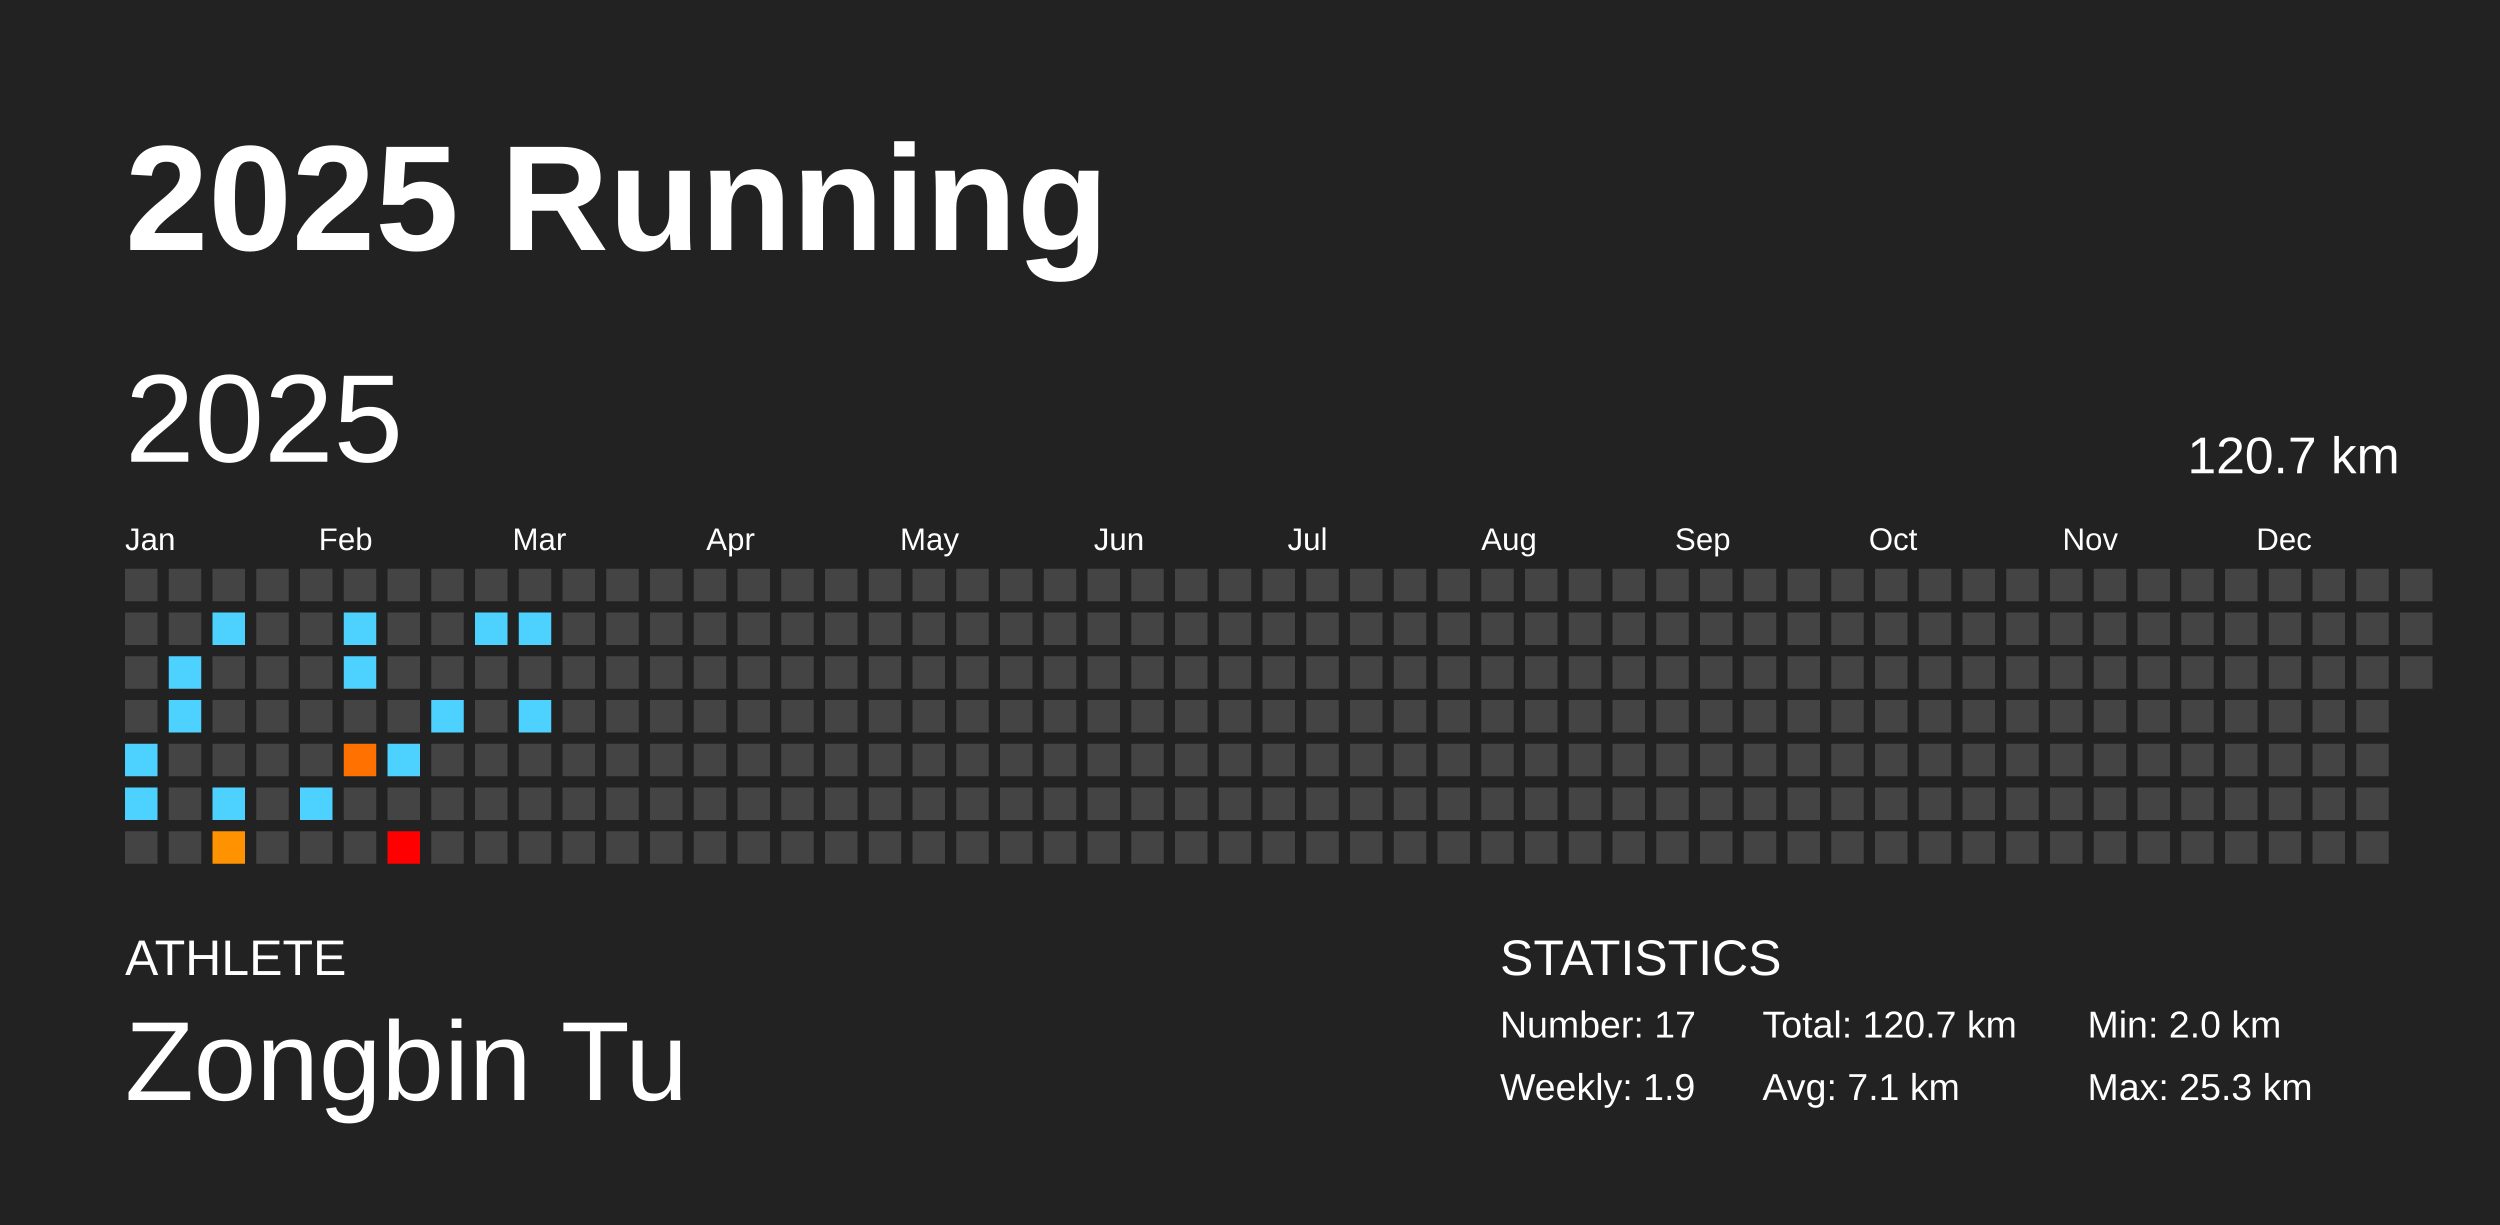
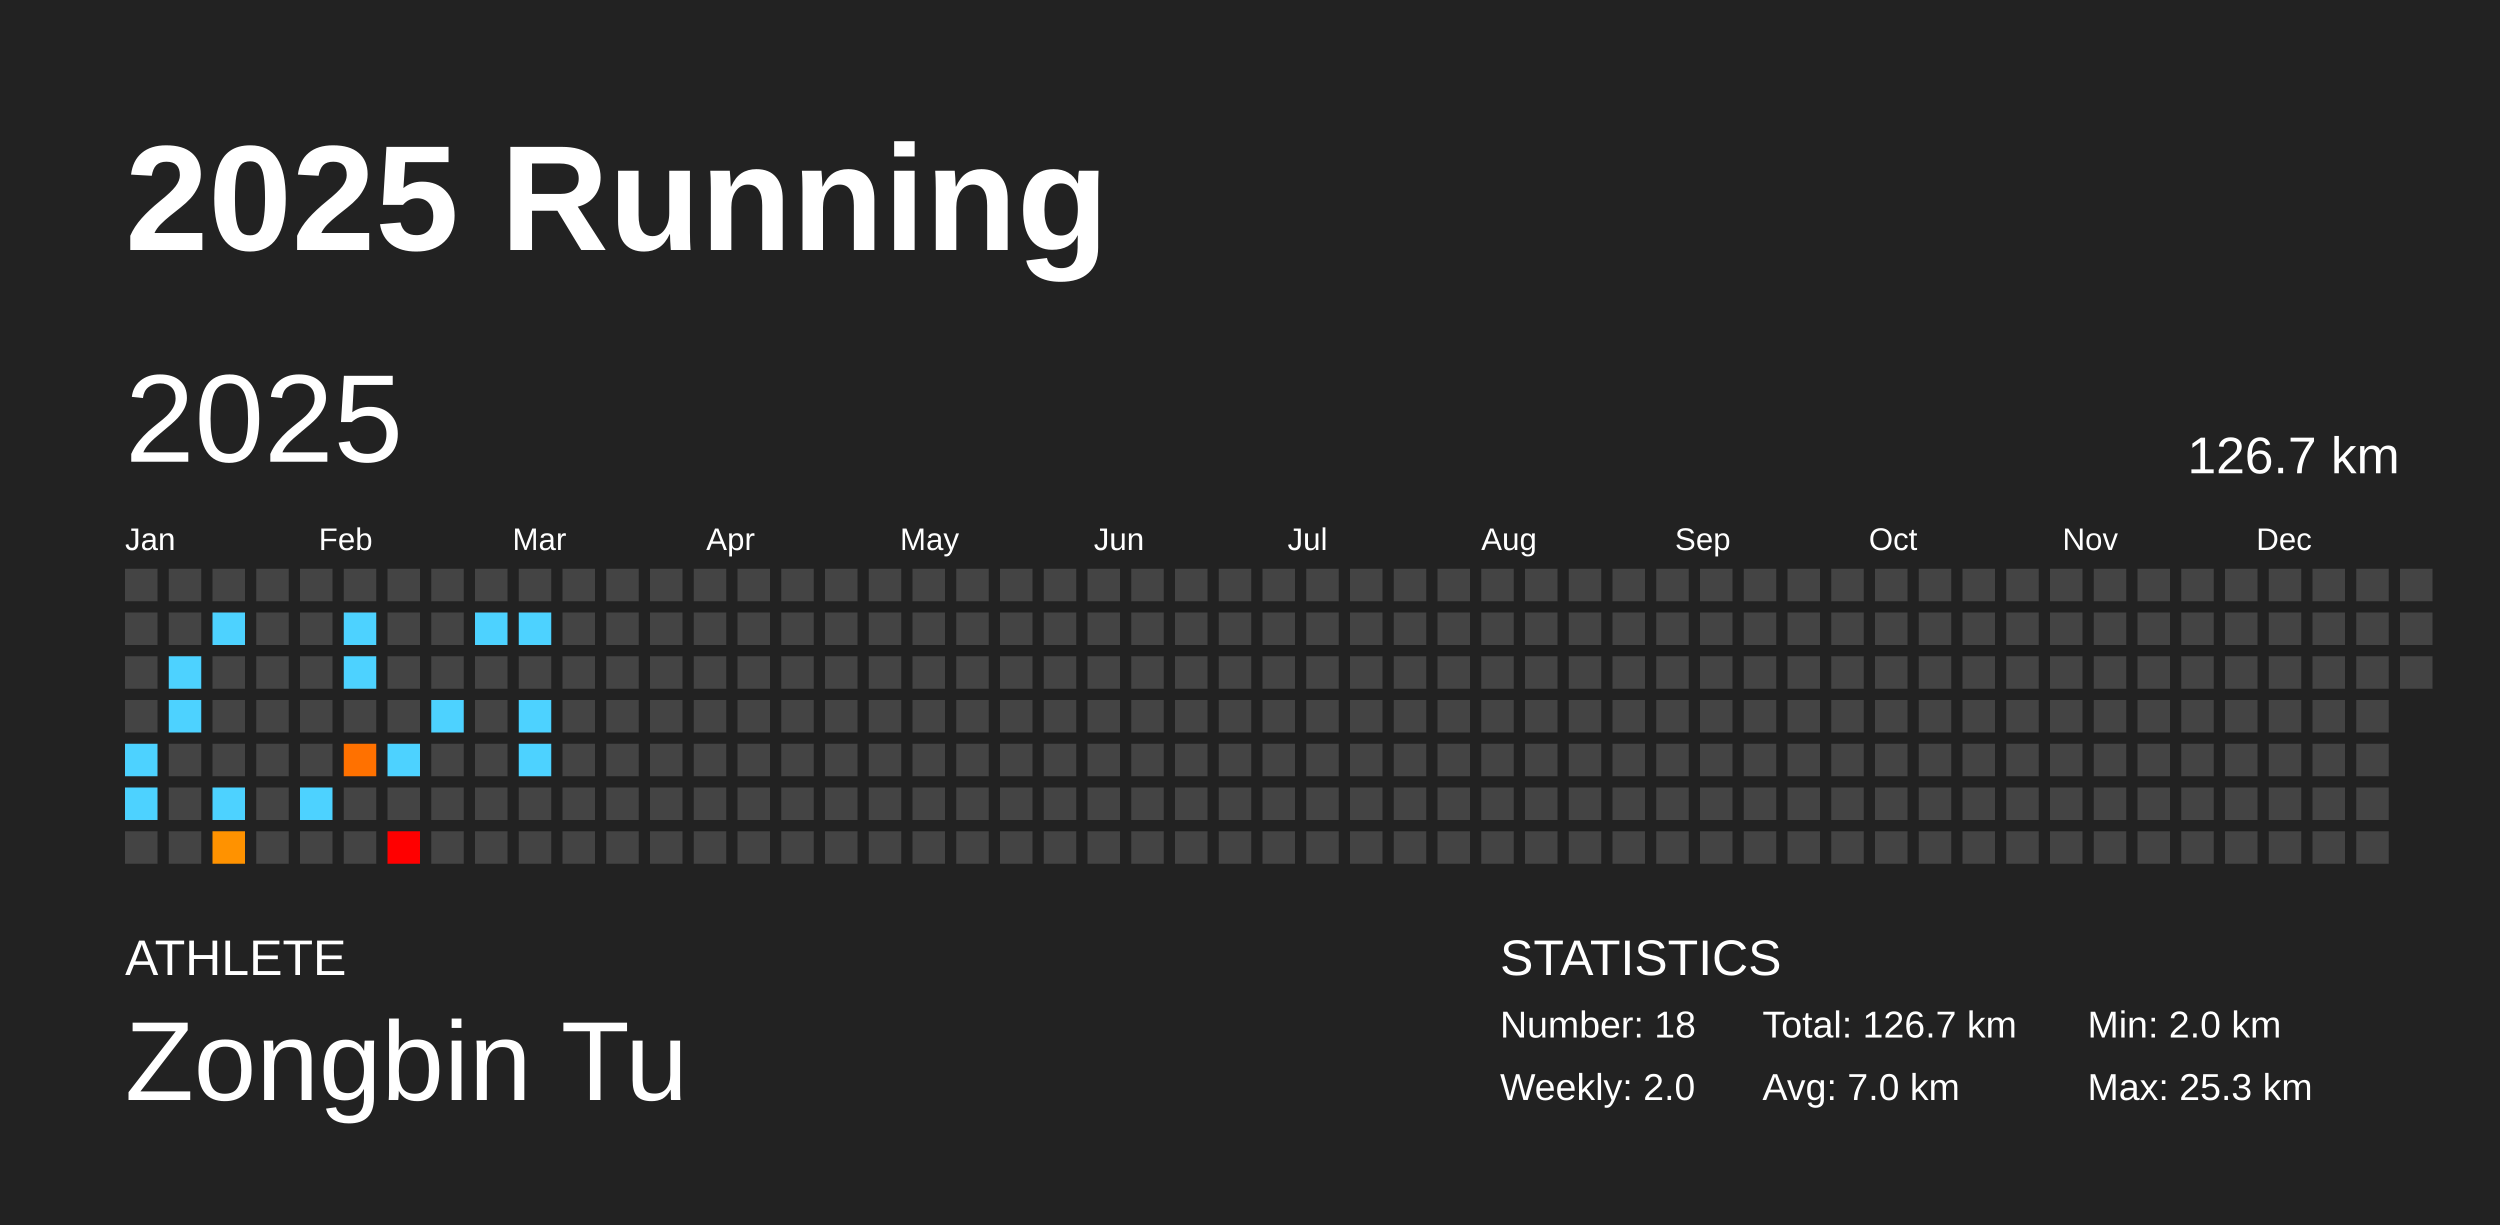
<svg xmlns="http://www.w3.org/2000/svg" baseProfile="full" height="98mm" version="1.1" viewBox="0,0,200,98" width="200mm">
  <defs />
  <rect fill="#222222" height="98" width="200" x="0" y="0" />
  <text fill="#FFFFFF" style="font-size:12px; font-family:Arial; font-weight:bold;" x="10" y="20">2025 Running</text>
  <text fill="#FFFFFF" style="font-size:4px; font-family:Arial" x="10" y="78">ATHLETE</text>
  <text fill="#FFFFFF" style="font-size:9px; font-family:Arial" x="10" y="88">Zongbin Tu</text>
  <text fill="#FFFFFF" style="font-size:4px; font-family:Arial" x="120" y="78">STATISTICS</text>
-   <text fill="#FFFFFF" style="font-size:3px; font-family:Arial" x="120" y="83">Number: 17</text>
-   <text fill="#FFFFFF" style="font-size:3px; font-family:Arial" x="120" y="88">Weekly: 1.9</text>
-   <text fill="#FFFFFF" style="font-size:3px; font-family:Arial" x="141" y="83">Total: 120.7 km</text>
-   <text fill="#FFFFFF" style="font-size:3px; font-family:Arial" x="141" y="88">Avg: 7.1 km</text>
+   <text fill="#FFFFFF" style="font-size:3px; font-family:Arial" x="120" y="83">Number: 18</text>
+   <text fill="#FFFFFF" style="font-size:3px; font-family:Arial" x="120" y="88">Weekly: 2.0</text>
+   <text fill="#FFFFFF" style="font-size:3px; font-family:Arial" x="141" y="83">Total: 126.7 km</text>
+   <text fill="#FFFFFF" style="font-size:3px; font-family:Arial" x="141" y="88">Avg: 7.0 km</text>
  <text fill="#FFFFFF" style="font-size:3px; font-family:Arial" x="167" y="83">Min: 2.0 km</text>
  <text fill="#FFFFFF" style="font-size:3px; font-family:Arial" x="167" y="88">Max: 25.3 km</text>
  <text dominant-baseline="hanging" fill="#FFFFFF" style="font-size:10.0px; font-family:Arial;" x="10" y="30">2025</text>
-   <text dominant-baseline="hanging" fill="#FFFFFF" style="font-size:4.125px; font-family:Arial;" x="175" y="35">120.7 km</text>
+   <text dominant-baseline="hanging" fill="#FFFFFF" style="font-size:4.125px; font-family:Arial;" x="175" y="35">126.7 km</text>
  <text fill="#FFFFFF" style="font-size:2.5px; font-family:Arial" x="10.0" y="44">Jan</text>
  <text fill="#FFFFFF" style="font-size:2.5px; font-family:Arial" x="25.5" y="44">Feb</text>
  <text fill="#FFFFFF" style="font-size:2.5px; font-family:Arial" x="41.0" y="44">Mar</text>
  <text fill="#FFFFFF" style="font-size:2.5px; font-family:Arial" x="56.5" y="44">Apr</text>
  <text fill="#FFFFFF" style="font-size:2.5px; font-family:Arial" x="72.0" y="44">May</text>
  <text fill="#FFFFFF" style="font-size:2.5px; font-family:Arial" x="87.5" y="44">Jun</text>
  <text fill="#FFFFFF" style="font-size:2.5px; font-family:Arial" x="103.0" y="44">Jul</text>
  <text fill="#FFFFFF" style="font-size:2.5px; font-family:Arial" x="118.5" y="44">Aug</text>
  <text fill="#FFFFFF" style="font-size:2.5px; font-family:Arial" x="134.0" y="44">Sep</text>
  <text fill="#FFFFFF" style="font-size:2.5px; font-family:Arial" x="149.5" y="44">Oct</text>
  <text fill="#FFFFFF" style="font-size:2.5px; font-family:Arial" x="165.0" y="44">Nov</text>
  <text fill="#FFFFFF" style="font-size:2.5px; font-family:Arial" x="180.5" y="44">Dec</text>
  <rect fill="#444444" height="2.6" width="2.6" x="10.0" y="45.5" />
  <rect fill="#444444" height="2.6" width="2.6" x="10.0" y="49.0" />
  <rect fill="#444444" height="2.6" width="2.6" x="10.0" y="52.5" />
  <rect fill="#444444" height="2.6" width="2.6" x="10.0" y="56.0" />
  <rect fill="#4dd2ff" height="2.6" width="2.6" x="10.0" y="59.5" />
  <rect fill="#4dd2ff" height="2.6" width="2.6" x="10.0" y="63.0" />
  <rect fill="#444444" height="2.6" width="2.6" x="10.0" y="66.5" />
  <rect fill="#444444" height="2.6" width="2.6" x="13.5" y="45.5" />
  <rect fill="#444444" height="2.6" width="2.6" x="13.5" y="49.0" />
  <rect fill="#4dd2ff" height="2.6" width="2.6" x="13.5" y="52.5" />
  <rect fill="#4dd2ff" height="2.6" width="2.6" x="13.5" y="56.0" />
  <rect fill="#444444" height="2.6" width="2.6" x="13.5" y="59.5" />
  <rect fill="#444444" height="2.6" width="2.6" x="13.5" y="63.0" />
  <rect fill="#444444" height="2.6" width="2.6" x="13.5" y="66.5" />
  <rect fill="#444444" height="2.6" width="2.6" x="17.0" y="45.5" />
  <rect fill="#4dd2ff" height="2.6" width="2.6" x="17.0" y="49.0" />
  <rect fill="#444444" height="2.6" width="2.6" x="17.0" y="52.5" />
  <rect fill="#444444" height="2.6" width="2.6" x="17.0" y="56.0" />
  <rect fill="#444444" height="2.6" width="2.6" x="17.0" y="59.5" />
  <rect fill="#4dd2ff" height="2.6" width="2.6" x="17.0" y="63.0" />
  <rect fill="#ff9200" height="2.6" width="2.6" x="17.0" y="66.5" />
  <rect fill="#444444" height="2.6" width="2.6" x="20.5" y="45.5" />
  <rect fill="#444444" height="2.6" width="2.6" x="20.5" y="49.0" />
  <rect fill="#444444" height="2.6" width="2.6" x="20.5" y="52.5" />
  <rect fill="#444444" height="2.6" width="2.6" x="20.5" y="56.0" />
  <rect fill="#444444" height="2.6" width="2.6" x="20.5" y="59.5" />
  <rect fill="#444444" height="2.6" width="2.6" x="20.5" y="63.0" />
  <rect fill="#444444" height="2.6" width="2.6" x="20.5" y="66.5" />
  <rect fill="#444444" height="2.6" width="2.6" x="24.0" y="45.5" />
  <rect fill="#444444" height="2.6" width="2.6" x="24.0" y="49.0" />
  <rect fill="#444444" height="2.6" width="2.6" x="24.0" y="52.5" />
  <rect fill="#444444" height="2.6" width="2.6" x="24.0" y="56.0" />
  <rect fill="#444444" height="2.6" width="2.6" x="24.0" y="59.5" />
  <rect fill="#4dd2ff" height="2.6" width="2.6" x="24.0" y="63.0" />
  <rect fill="#444444" height="2.6" width="2.6" x="24.0" y="66.5" />
  <rect fill="#444444" height="2.6" width="2.6" x="27.5" y="45.5" />
  <rect fill="#4dd2ff" height="2.6" width="2.6" x="27.5" y="49.0" />
  <rect fill="#4dd2ff" height="2.6" width="2.6" x="27.5" y="52.5" />
  <rect fill="#444444" height="2.6" width="2.6" x="27.5" y="56.0" />
  <rect fill="#ff7100" height="2.6" width="2.6" x="27.5" y="59.5" />
  <rect fill="#444444" height="2.6" width="2.6" x="27.5" y="63.0" />
  <rect fill="#444444" height="2.6" width="2.6" x="27.5" y="66.5" />
  <rect fill="#444444" height="2.6" width="2.6" x="31.0" y="45.5" />
  <rect fill="#444444" height="2.6" width="2.6" x="31.0" y="49.0" />
  <rect fill="#444444" height="2.6" width="2.6" x="31.0" y="52.5" />
  <rect fill="#444444" height="2.6" width="2.6" x="31.0" y="56.0" />
  <rect fill="#4dd2ff" height="2.6" width="2.6" x="31.0" y="59.5" />
  <rect fill="#444444" height="2.6" width="2.6" x="31.0" y="63.0" />
  <rect fill="red" height="2.6" width="2.6" x="31.0" y="66.5" />
  <rect fill="#444444" height="2.6" width="2.6" x="34.5" y="45.5" />
  <rect fill="#444444" height="2.6" width="2.6" x="34.5" y="49.0" />
  <rect fill="#444444" height="2.6" width="2.6" x="34.5" y="52.5" />
  <rect fill="#4dd2ff" height="2.6" width="2.6" x="34.5" y="56.0" />
  <rect fill="#444444" height="2.6" width="2.6" x="34.5" y="59.5" />
  <rect fill="#444444" height="2.6" width="2.6" x="34.5" y="63.0" />
  <rect fill="#444444" height="2.6" width="2.6" x="34.5" y="66.5" />
  <rect fill="#444444" height="2.6" width="2.6" x="38.0" y="45.5" />
  <rect fill="#4dd2ff" height="2.6" width="2.6" x="38.0" y="49.0" />
  <rect fill="#444444" height="2.6" width="2.6" x="38.0" y="52.5" />
  <rect fill="#444444" height="2.6" width="2.6" x="38.0" y="56.0" />
  <rect fill="#444444" height="2.6" width="2.6" x="38.0" y="59.5" />
  <rect fill="#444444" height="2.6" width="2.6" x="38.0" y="63.0" />
  <rect fill="#444444" height="2.6" width="2.6" x="38.0" y="66.5" />
  <rect fill="#444444" height="2.6" width="2.6" x="41.5" y="45.5" />
  <rect fill="#4dd2ff" height="2.6" width="2.6" x="41.5" y="49.0" />
  <rect fill="#444444" height="2.6" width="2.6" x="41.5" y="52.5" />
  <rect fill="#4dd2ff" height="2.6" width="2.6" x="41.5" y="56.0" />
-   <rect fill="#444444" height="2.6" width="2.6" x="41.5" y="59.5" />
+   <rect fill="#4dd2ff" height="2.6" width="2.6" x="41.5" y="59.5" />
  <rect fill="#444444" height="2.6" width="2.6" x="41.5" y="63.0" />
  <rect fill="#444444" height="2.6" width="2.6" x="41.5" y="66.5" />
  <rect fill="#444444" height="2.6" width="2.6" x="45.0" y="45.5" />
  <rect fill="#444444" height="2.6" width="2.6" x="45.0" y="49.0" />
  <rect fill="#444444" height="2.6" width="2.6" x="45.0" y="52.5" />
  <rect fill="#444444" height="2.6" width="2.6" x="45.0" y="56.0" />
  <rect fill="#444444" height="2.6" width="2.6" x="45.0" y="59.5" />
  <rect fill="#444444" height="2.6" width="2.6" x="45.0" y="63.0" />
  <rect fill="#444444" height="2.6" width="2.6" x="45.0" y="66.5" />
  <rect fill="#444444" height="2.6" width="2.6" x="48.5" y="45.5" />
  <rect fill="#444444" height="2.6" width="2.6" x="48.5" y="49.0" />
  <rect fill="#444444" height="2.6" width="2.6" x="48.5" y="52.5" />
  <rect fill="#444444" height="2.6" width="2.6" x="48.5" y="56.0" />
  <rect fill="#444444" height="2.6" width="2.6" x="48.5" y="59.5" />
  <rect fill="#444444" height="2.6" width="2.6" x="48.5" y="63.0" />
  <rect fill="#444444" height="2.6" width="2.6" x="48.5" y="66.5" />
  <rect fill="#444444" height="2.6" width="2.6" x="52.0" y="45.5" />
  <rect fill="#444444" height="2.6" width="2.6" x="52.0" y="49.0" />
  <rect fill="#444444" height="2.6" width="2.6" x="52.0" y="52.5" />
  <rect fill="#444444" height="2.6" width="2.6" x="52.0" y="56.0" />
  <rect fill="#444444" height="2.6" width="2.6" x="52.0" y="59.5" />
  <rect fill="#444444" height="2.6" width="2.6" x="52.0" y="63.0" />
  <rect fill="#444444" height="2.6" width="2.6" x="52.0" y="66.5" />
  <rect fill="#444444" height="2.6" width="2.6" x="55.5" y="45.5" />
  <rect fill="#444444" height="2.6" width="2.6" x="55.5" y="49.0" />
  <rect fill="#444444" height="2.6" width="2.6" x="55.5" y="52.5" />
  <rect fill="#444444" height="2.6" width="2.6" x="55.5" y="56.0" />
  <rect fill="#444444" height="2.6" width="2.6" x="55.5" y="59.5" />
  <rect fill="#444444" height="2.6" width="2.6" x="55.5" y="63.0" />
  <rect fill="#444444" height="2.6" width="2.6" x="55.5" y="66.5" />
  <rect fill="#444444" height="2.6" width="2.6" x="59.0" y="45.5" />
  <rect fill="#444444" height="2.6" width="2.6" x="59.0" y="49.0" />
  <rect fill="#444444" height="2.6" width="2.6" x="59.0" y="52.5" />
  <rect fill="#444444" height="2.6" width="2.6" x="59.0" y="56.0" />
  <rect fill="#444444" height="2.6" width="2.6" x="59.0" y="59.5" />
  <rect fill="#444444" height="2.6" width="2.6" x="59.0" y="63.0" />
  <rect fill="#444444" height="2.6" width="2.6" x="59.0" y="66.5" />
  <rect fill="#444444" height="2.6" width="2.6" x="62.5" y="45.5" />
  <rect fill="#444444" height="2.6" width="2.6" x="62.5" y="49.0" />
  <rect fill="#444444" height="2.6" width="2.6" x="62.5" y="52.5" />
  <rect fill="#444444" height="2.6" width="2.6" x="62.5" y="56.0" />
  <rect fill="#444444" height="2.6" width="2.6" x="62.5" y="59.5" />
  <rect fill="#444444" height="2.6" width="2.6" x="62.5" y="63.0" />
  <rect fill="#444444" height="2.6" width="2.6" x="62.5" y="66.5" />
  <rect fill="#444444" height="2.6" width="2.6" x="66.0" y="45.5" />
  <rect fill="#444444" height="2.6" width="2.6" x="66.0" y="49.0" />
  <rect fill="#444444" height="2.6" width="2.6" x="66.0" y="52.5" />
  <rect fill="#444444" height="2.6" width="2.6" x="66.0" y="56.0" />
  <rect fill="#444444" height="2.6" width="2.6" x="66.0" y="59.5" />
  <rect fill="#444444" height="2.6" width="2.6" x="66.0" y="63.0" />
  <rect fill="#444444" height="2.6" width="2.6" x="66.0" y="66.5" />
  <rect fill="#444444" height="2.6" width="2.6" x="69.5" y="45.5" />
  <rect fill="#444444" height="2.6" width="2.6" x="69.5" y="49.0" />
  <rect fill="#444444" height="2.6" width="2.6" x="69.5" y="52.5" />
  <rect fill="#444444" height="2.6" width="2.6" x="69.5" y="56.0" />
  <rect fill="#444444" height="2.6" width="2.6" x="69.5" y="59.5" />
  <rect fill="#444444" height="2.6" width="2.6" x="69.5" y="63.0" />
  <rect fill="#444444" height="2.6" width="2.6" x="69.5" y="66.5" />
  <rect fill="#444444" height="2.6" width="2.6" x="73.0" y="45.5" />
  <rect fill="#444444" height="2.6" width="2.6" x="73.0" y="49.0" />
  <rect fill="#444444" height="2.6" width="2.6" x="73.0" y="52.5" />
  <rect fill="#444444" height="2.6" width="2.6" x="73.0" y="56.0" />
  <rect fill="#444444" height="2.6" width="2.6" x="73.0" y="59.5" />
  <rect fill="#444444" height="2.6" width="2.6" x="73.0" y="63.0" />
  <rect fill="#444444" height="2.6" width="2.6" x="73.0" y="66.5" />
  <rect fill="#444444" height="2.6" width="2.6" x="76.5" y="45.5" />
  <rect fill="#444444" height="2.6" width="2.6" x="76.5" y="49.0" />
  <rect fill="#444444" height="2.6" width="2.6" x="76.5" y="52.5" />
  <rect fill="#444444" height="2.6" width="2.6" x="76.5" y="56.0" />
  <rect fill="#444444" height="2.6" width="2.6" x="76.5" y="59.5" />
  <rect fill="#444444" height="2.6" width="2.6" x="76.5" y="63.0" />
  <rect fill="#444444" height="2.6" width="2.6" x="76.5" y="66.5" />
  <rect fill="#444444" height="2.6" width="2.6" x="80.0" y="45.5" />
  <rect fill="#444444" height="2.6" width="2.6" x="80.0" y="49.0" />
  <rect fill="#444444" height="2.6" width="2.6" x="80.0" y="52.5" />
  <rect fill="#444444" height="2.6" width="2.6" x="80.0" y="56.0" />
  <rect fill="#444444" height="2.6" width="2.6" x="80.0" y="59.5" />
  <rect fill="#444444" height="2.6" width="2.6" x="80.0" y="63.0" />
  <rect fill="#444444" height="2.6" width="2.6" x="80.0" y="66.5" />
  <rect fill="#444444" height="2.6" width="2.6" x="83.5" y="45.5" />
  <rect fill="#444444" height="2.6" width="2.6" x="83.5" y="49.0" />
  <rect fill="#444444" height="2.6" width="2.6" x="83.5" y="52.5" />
  <rect fill="#444444" height="2.6" width="2.6" x="83.5" y="56.0" />
  <rect fill="#444444" height="2.6" width="2.6" x="83.5" y="59.5" />
  <rect fill="#444444" height="2.6" width="2.6" x="83.5" y="63.0" />
  <rect fill="#444444" height="2.6" width="2.6" x="83.5" y="66.5" />
  <rect fill="#444444" height="2.6" width="2.6" x="87.0" y="45.5" />
  <rect fill="#444444" height="2.6" width="2.6" x="87.0" y="49.0" />
  <rect fill="#444444" height="2.6" width="2.6" x="87.0" y="52.5" />
  <rect fill="#444444" height="2.6" width="2.6" x="87.0" y="56.0" />
  <rect fill="#444444" height="2.6" width="2.6" x="87.0" y="59.5" />
  <rect fill="#444444" height="2.6" width="2.6" x="87.0" y="63.0" />
  <rect fill="#444444" height="2.6" width="2.6" x="87.0" y="66.5" />
  <rect fill="#444444" height="2.6" width="2.6" x="90.5" y="45.5" />
  <rect fill="#444444" height="2.6" width="2.6" x="90.5" y="49.0" />
  <rect fill="#444444" height="2.6" width="2.6" x="90.5" y="52.5" />
  <rect fill="#444444" height="2.6" width="2.6" x="90.5" y="56.0" />
  <rect fill="#444444" height="2.6" width="2.6" x="90.5" y="59.5" />
  <rect fill="#444444" height="2.6" width="2.6" x="90.5" y="63.0" />
  <rect fill="#444444" height="2.6" width="2.6" x="90.5" y="66.5" />
  <rect fill="#444444" height="2.6" width="2.6" x="94.0" y="45.5" />
  <rect fill="#444444" height="2.6" width="2.6" x="94.0" y="49.0" />
  <rect fill="#444444" height="2.6" width="2.6" x="94.0" y="52.5" />
  <rect fill="#444444" height="2.6" width="2.6" x="94.0" y="56.0" />
  <rect fill="#444444" height="2.6" width="2.6" x="94.0" y="59.5" />
  <rect fill="#444444" height="2.6" width="2.6" x="94.0" y="63.0" />
  <rect fill="#444444" height="2.6" width="2.6" x="94.0" y="66.5" />
  <rect fill="#444444" height="2.6" width="2.6" x="97.5" y="45.5" />
  <rect fill="#444444" height="2.6" width="2.6" x="97.5" y="49.0" />
  <rect fill="#444444" height="2.6" width="2.6" x="97.5" y="52.5" />
  <rect fill="#444444" height="2.6" width="2.6" x="97.5" y="56.0" />
  <rect fill="#444444" height="2.6" width="2.6" x="97.5" y="59.5" />
  <rect fill="#444444" height="2.6" width="2.6" x="97.5" y="63.0" />
  <rect fill="#444444" height="2.6" width="2.6" x="97.5" y="66.5" />
  <rect fill="#444444" height="2.6" width="2.6" x="101.0" y="45.5" />
  <rect fill="#444444" height="2.6" width="2.6" x="101.0" y="49.0" />
  <rect fill="#444444" height="2.6" width="2.6" x="101.0" y="52.5" />
  <rect fill="#444444" height="2.6" width="2.6" x="101.0" y="56.0" />
  <rect fill="#444444" height="2.6" width="2.6" x="101.0" y="59.5" />
  <rect fill="#444444" height="2.6" width="2.6" x="101.0" y="63.0" />
  <rect fill="#444444" height="2.6" width="2.6" x="101.0" y="66.5" />
  <rect fill="#444444" height="2.6" width="2.6" x="104.5" y="45.5" />
  <rect fill="#444444" height="2.6" width="2.6" x="104.5" y="49.0" />
  <rect fill="#444444" height="2.6" width="2.6" x="104.5" y="52.5" />
  <rect fill="#444444" height="2.6" width="2.6" x="104.5" y="56.0" />
  <rect fill="#444444" height="2.6" width="2.6" x="104.5" y="59.5" />
  <rect fill="#444444" height="2.6" width="2.6" x="104.5" y="63.0" />
  <rect fill="#444444" height="2.6" width="2.6" x="104.5" y="66.5" />
  <rect fill="#444444" height="2.6" width="2.6" x="108.0" y="45.5" />
  <rect fill="#444444" height="2.6" width="2.6" x="108.0" y="49.0" />
  <rect fill="#444444" height="2.6" width="2.6" x="108.0" y="52.5" />
  <rect fill="#444444" height="2.6" width="2.6" x="108.0" y="56.0" />
  <rect fill="#444444" height="2.6" width="2.6" x="108.0" y="59.5" />
  <rect fill="#444444" height="2.6" width="2.6" x="108.0" y="63.0" />
  <rect fill="#444444" height="2.6" width="2.6" x="108.0" y="66.5" />
  <rect fill="#444444" height="2.6" width="2.6" x="111.5" y="45.5" />
  <rect fill="#444444" height="2.6" width="2.6" x="111.5" y="49.0" />
  <rect fill="#444444" height="2.6" width="2.6" x="111.5" y="52.5" />
  <rect fill="#444444" height="2.6" width="2.6" x="111.5" y="56.0" />
  <rect fill="#444444" height="2.6" width="2.6" x="111.5" y="59.5" />
  <rect fill="#444444" height="2.6" width="2.6" x="111.5" y="63.0" />
  <rect fill="#444444" height="2.6" width="2.6" x="111.5" y="66.5" />
  <rect fill="#444444" height="2.6" width="2.6" x="115.0" y="45.5" />
  <rect fill="#444444" height="2.6" width="2.6" x="115.0" y="49.0" />
  <rect fill="#444444" height="2.6" width="2.6" x="115.0" y="52.5" />
  <rect fill="#444444" height="2.6" width="2.6" x="115.0" y="56.0" />
  <rect fill="#444444" height="2.6" width="2.6" x="115.0" y="59.5" />
  <rect fill="#444444" height="2.6" width="2.6" x="115.0" y="63.0" />
  <rect fill="#444444" height="2.6" width="2.6" x="115.0" y="66.5" />
  <rect fill="#444444" height="2.6" width="2.6" x="118.5" y="45.5" />
  <rect fill="#444444" height="2.6" width="2.6" x="118.5" y="49.0" />
  <rect fill="#444444" height="2.6" width="2.6" x="118.5" y="52.5" />
  <rect fill="#444444" height="2.6" width="2.6" x="118.5" y="56.0" />
  <rect fill="#444444" height="2.6" width="2.6" x="118.5" y="59.5" />
  <rect fill="#444444" height="2.6" width="2.6" x="118.5" y="63.0" />
  <rect fill="#444444" height="2.6" width="2.6" x="118.5" y="66.5" />
  <rect fill="#444444" height="2.6" width="2.6" x="122.0" y="45.5" />
  <rect fill="#444444" height="2.6" width="2.6" x="122.0" y="49.0" />
  <rect fill="#444444" height="2.6" width="2.6" x="122.0" y="52.5" />
  <rect fill="#444444" height="2.6" width="2.6" x="122.0" y="56.0" />
  <rect fill="#444444" height="2.6" width="2.6" x="122.0" y="59.5" />
  <rect fill="#444444" height="2.6" width="2.6" x="122.0" y="63.0" />
  <rect fill="#444444" height="2.6" width="2.6" x="122.0" y="66.5" />
  <rect fill="#444444" height="2.6" width="2.6" x="125.5" y="45.5" />
  <rect fill="#444444" height="2.6" width="2.6" x="125.5" y="49.0" />
  <rect fill="#444444" height="2.6" width="2.6" x="125.5" y="52.5" />
  <rect fill="#444444" height="2.6" width="2.6" x="125.5" y="56.0" />
  <rect fill="#444444" height="2.6" width="2.6" x="125.5" y="59.5" />
  <rect fill="#444444" height="2.6" width="2.6" x="125.5" y="63.0" />
  <rect fill="#444444" height="2.6" width="2.6" x="125.5" y="66.5" />
  <rect fill="#444444" height="2.6" width="2.6" x="129.0" y="45.5" />
  <rect fill="#444444" height="2.6" width="2.6" x="129.0" y="49.0" />
  <rect fill="#444444" height="2.6" width="2.6" x="129.0" y="52.5" />
  <rect fill="#444444" height="2.6" width="2.6" x="129.0" y="56.0" />
  <rect fill="#444444" height="2.6" width="2.6" x="129.0" y="59.5" />
  <rect fill="#444444" height="2.6" width="2.6" x="129.0" y="63.0" />
  <rect fill="#444444" height="2.6" width="2.6" x="129.0" y="66.5" />
  <rect fill="#444444" height="2.6" width="2.6" x="132.5" y="45.5" />
  <rect fill="#444444" height="2.6" width="2.6" x="132.5" y="49.0" />
  <rect fill="#444444" height="2.6" width="2.6" x="132.5" y="52.5" />
  <rect fill="#444444" height="2.6" width="2.6" x="132.5" y="56.0" />
  <rect fill="#444444" height="2.6" width="2.6" x="132.5" y="59.5" />
  <rect fill="#444444" height="2.6" width="2.6" x="132.5" y="63.0" />
  <rect fill="#444444" height="2.6" width="2.6" x="132.5" y="66.5" />
  <rect fill="#444444" height="2.6" width="2.6" x="136.0" y="45.5" />
  <rect fill="#444444" height="2.6" width="2.6" x="136.0" y="49.0" />
  <rect fill="#444444" height="2.6" width="2.6" x="136.0" y="52.5" />
  <rect fill="#444444" height="2.6" width="2.6" x="136.0" y="56.0" />
  <rect fill="#444444" height="2.6" width="2.6" x="136.0" y="59.5" />
  <rect fill="#444444" height="2.6" width="2.6" x="136.0" y="63.0" />
  <rect fill="#444444" height="2.6" width="2.6" x="136.0" y="66.5" />
  <rect fill="#444444" height="2.6" width="2.6" x="139.5" y="45.5" />
  <rect fill="#444444" height="2.6" width="2.6" x="139.5" y="49.0" />
  <rect fill="#444444" height="2.6" width="2.6" x="139.5" y="52.5" />
  <rect fill="#444444" height="2.6" width="2.6" x="139.5" y="56.0" />
  <rect fill="#444444" height="2.6" width="2.6" x="139.5" y="59.5" />
  <rect fill="#444444" height="2.6" width="2.6" x="139.5" y="63.0" />
  <rect fill="#444444" height="2.6" width="2.6" x="139.5" y="66.5" />
  <rect fill="#444444" height="2.6" width="2.6" x="143.0" y="45.5" />
  <rect fill="#444444" height="2.6" width="2.6" x="143.0" y="49.0" />
  <rect fill="#444444" height="2.6" width="2.6" x="143.0" y="52.5" />
  <rect fill="#444444" height="2.6" width="2.6" x="143.0" y="56.0" />
  <rect fill="#444444" height="2.6" width="2.6" x="143.0" y="59.5" />
  <rect fill="#444444" height="2.6" width="2.6" x="143.0" y="63.0" />
  <rect fill="#444444" height="2.6" width="2.6" x="143.0" y="66.5" />
  <rect fill="#444444" height="2.6" width="2.6" x="146.5" y="45.5" />
  <rect fill="#444444" height="2.6" width="2.6" x="146.5" y="49.0" />
  <rect fill="#444444" height="2.6" width="2.6" x="146.5" y="52.5" />
  <rect fill="#444444" height="2.6" width="2.6" x="146.5" y="56.0" />
  <rect fill="#444444" height="2.6" width="2.6" x="146.5" y="59.5" />
  <rect fill="#444444" height="2.6" width="2.6" x="146.5" y="63.0" />
  <rect fill="#444444" height="2.6" width="2.6" x="146.5" y="66.5" />
  <rect fill="#444444" height="2.6" width="2.6" x="150.0" y="45.5" />
  <rect fill="#444444" height="2.6" width="2.6" x="150.0" y="49.0" />
  <rect fill="#444444" height="2.6" width="2.6" x="150.0" y="52.5" />
  <rect fill="#444444" height="2.6" width="2.6" x="150.0" y="56.0" />
  <rect fill="#444444" height="2.6" width="2.6" x="150.0" y="59.5" />
  <rect fill="#444444" height="2.6" width="2.6" x="150.0" y="63.0" />
  <rect fill="#444444" height="2.6" width="2.6" x="150.0" y="66.5" />
  <rect fill="#444444" height="2.6" width="2.6" x="153.5" y="45.5" />
  <rect fill="#444444" height="2.6" width="2.6" x="153.5" y="49.0" />
  <rect fill="#444444" height="2.6" width="2.6" x="153.5" y="52.5" />
  <rect fill="#444444" height="2.6" width="2.6" x="153.5" y="56.0" />
  <rect fill="#444444" height="2.6" width="2.6" x="153.5" y="59.5" />
  <rect fill="#444444" height="2.6" width="2.6" x="153.5" y="63.0" />
  <rect fill="#444444" height="2.6" width="2.6" x="153.5" y="66.5" />
  <rect fill="#444444" height="2.6" width="2.6" x="157.0" y="45.5" />
  <rect fill="#444444" height="2.6" width="2.6" x="157.0" y="49.0" />
  <rect fill="#444444" height="2.6" width="2.6" x="157.0" y="52.5" />
  <rect fill="#444444" height="2.6" width="2.6" x="157.0" y="56.0" />
  <rect fill="#444444" height="2.6" width="2.6" x="157.0" y="59.5" />
  <rect fill="#444444" height="2.6" width="2.6" x="157.0" y="63.0" />
  <rect fill="#444444" height="2.6" width="2.6" x="157.0" y="66.5" />
  <rect fill="#444444" height="2.6" width="2.6" x="160.5" y="45.5" />
  <rect fill="#444444" height="2.6" width="2.6" x="160.5" y="49.0" />
  <rect fill="#444444" height="2.6" width="2.6" x="160.5" y="52.5" />
  <rect fill="#444444" height="2.6" width="2.6" x="160.5" y="56.0" />
  <rect fill="#444444" height="2.6" width="2.6" x="160.5" y="59.5" />
  <rect fill="#444444" height="2.6" width="2.6" x="160.5" y="63.0" />
  <rect fill="#444444" height="2.6" width="2.6" x="160.5" y="66.5" />
  <rect fill="#444444" height="2.6" width="2.6" x="164.0" y="45.5" />
  <rect fill="#444444" height="2.6" width="2.6" x="164.0" y="49.0" />
  <rect fill="#444444" height="2.6" width="2.6" x="164.0" y="52.5" />
  <rect fill="#444444" height="2.6" width="2.6" x="164.0" y="56.0" />
  <rect fill="#444444" height="2.6" width="2.6" x="164.0" y="59.5" />
  <rect fill="#444444" height="2.6" width="2.6" x="164.0" y="63.0" />
  <rect fill="#444444" height="2.6" width="2.6" x="164.0" y="66.5" />
  <rect fill="#444444" height="2.6" width="2.6" x="167.5" y="45.5" />
  <rect fill="#444444" height="2.6" width="2.6" x="167.5" y="49.0" />
  <rect fill="#444444" height="2.6" width="2.6" x="167.5" y="52.5" />
  <rect fill="#444444" height="2.6" width="2.6" x="167.5" y="56.0" />
  <rect fill="#444444" height="2.6" width="2.6" x="167.5" y="59.5" />
  <rect fill="#444444" height="2.6" width="2.6" x="167.5" y="63.0" />
  <rect fill="#444444" height="2.6" width="2.6" x="167.5" y="66.5" />
  <rect fill="#444444" height="2.6" width="2.6" x="171.0" y="45.5" />
  <rect fill="#444444" height="2.6" width="2.6" x="171.0" y="49.0" />
  <rect fill="#444444" height="2.6" width="2.6" x="171.0" y="52.5" />
  <rect fill="#444444" height="2.6" width="2.6" x="171.0" y="56.0" />
  <rect fill="#444444" height="2.6" width="2.6" x="171.0" y="59.5" />
  <rect fill="#444444" height="2.6" width="2.6" x="171.0" y="63.0" />
  <rect fill="#444444" height="2.6" width="2.6" x="171.0" y="66.5" />
  <rect fill="#444444" height="2.6" width="2.6" x="174.5" y="45.5" />
  <rect fill="#444444" height="2.6" width="2.6" x="174.5" y="49.0" />
  <rect fill="#444444" height="2.6" width="2.6" x="174.5" y="52.5" />
  <rect fill="#444444" height="2.6" width="2.6" x="174.5" y="56.0" />
  <rect fill="#444444" height="2.6" width="2.6" x="174.5" y="59.5" />
  <rect fill="#444444" height="2.6" width="2.6" x="174.5" y="63.0" />
  <rect fill="#444444" height="2.6" width="2.6" x="174.5" y="66.5" />
  <rect fill="#444444" height="2.6" width="2.6" x="178.0" y="45.5" />
  <rect fill="#444444" height="2.6" width="2.6" x="178.0" y="49.0" />
  <rect fill="#444444" height="2.6" width="2.6" x="178.0" y="52.5" />
  <rect fill="#444444" height="2.6" width="2.6" x="178.0" y="56.0" />
  <rect fill="#444444" height="2.6" width="2.6" x="178.0" y="59.5" />
  <rect fill="#444444" height="2.6" width="2.6" x="178.0" y="63.0" />
  <rect fill="#444444" height="2.6" width="2.6" x="178.0" y="66.5" />
  <rect fill="#444444" height="2.6" width="2.6" x="181.5" y="45.5" />
  <rect fill="#444444" height="2.6" width="2.6" x="181.5" y="49.0" />
  <rect fill="#444444" height="2.6" width="2.6" x="181.5" y="52.5" />
  <rect fill="#444444" height="2.6" width="2.6" x="181.5" y="56.0" />
  <rect fill="#444444" height="2.6" width="2.6" x="181.5" y="59.5" />
  <rect fill="#444444" height="2.6" width="2.6" x="181.5" y="63.0" />
  <rect fill="#444444" height="2.6" width="2.6" x="181.5" y="66.5" />
  <rect fill="#444444" height="2.6" width="2.6" x="185.0" y="45.5" />
  <rect fill="#444444" height="2.6" width="2.6" x="185.0" y="49.0" />
  <rect fill="#444444" height="2.6" width="2.6" x="185.0" y="52.5" />
  <rect fill="#444444" height="2.6" width="2.6" x="185.0" y="56.0" />
  <rect fill="#444444" height="2.6" width="2.6" x="185.0" y="59.5" />
  <rect fill="#444444" height="2.6" width="2.6" x="185.0" y="63.0" />
  <rect fill="#444444" height="2.6" width="2.6" x="185.0" y="66.5" />
  <rect fill="#444444" height="2.6" width="2.6" x="188.5" y="45.5" />
  <rect fill="#444444" height="2.6" width="2.6" x="188.5" y="49.0" />
  <rect fill="#444444" height="2.6" width="2.6" x="188.5" y="52.5" />
  <rect fill="#444444" height="2.6" width="2.6" x="188.5" y="56.0" />
  <rect fill="#444444" height="2.6" width="2.6" x="188.5" y="59.5" />
  <rect fill="#444444" height="2.6" width="2.6" x="188.5" y="63.0" />
  <rect fill="#444444" height="2.6" width="2.6" x="188.5" y="66.5" />
  <rect fill="#444444" height="2.6" width="2.6" x="192.0" y="45.5" />
  <rect fill="#444444" height="2.6" width="2.6" x="192.0" y="49.0" />
  <rect fill="#444444" height="2.6" width="2.6" x="192.0" y="52.5" />
</svg>
